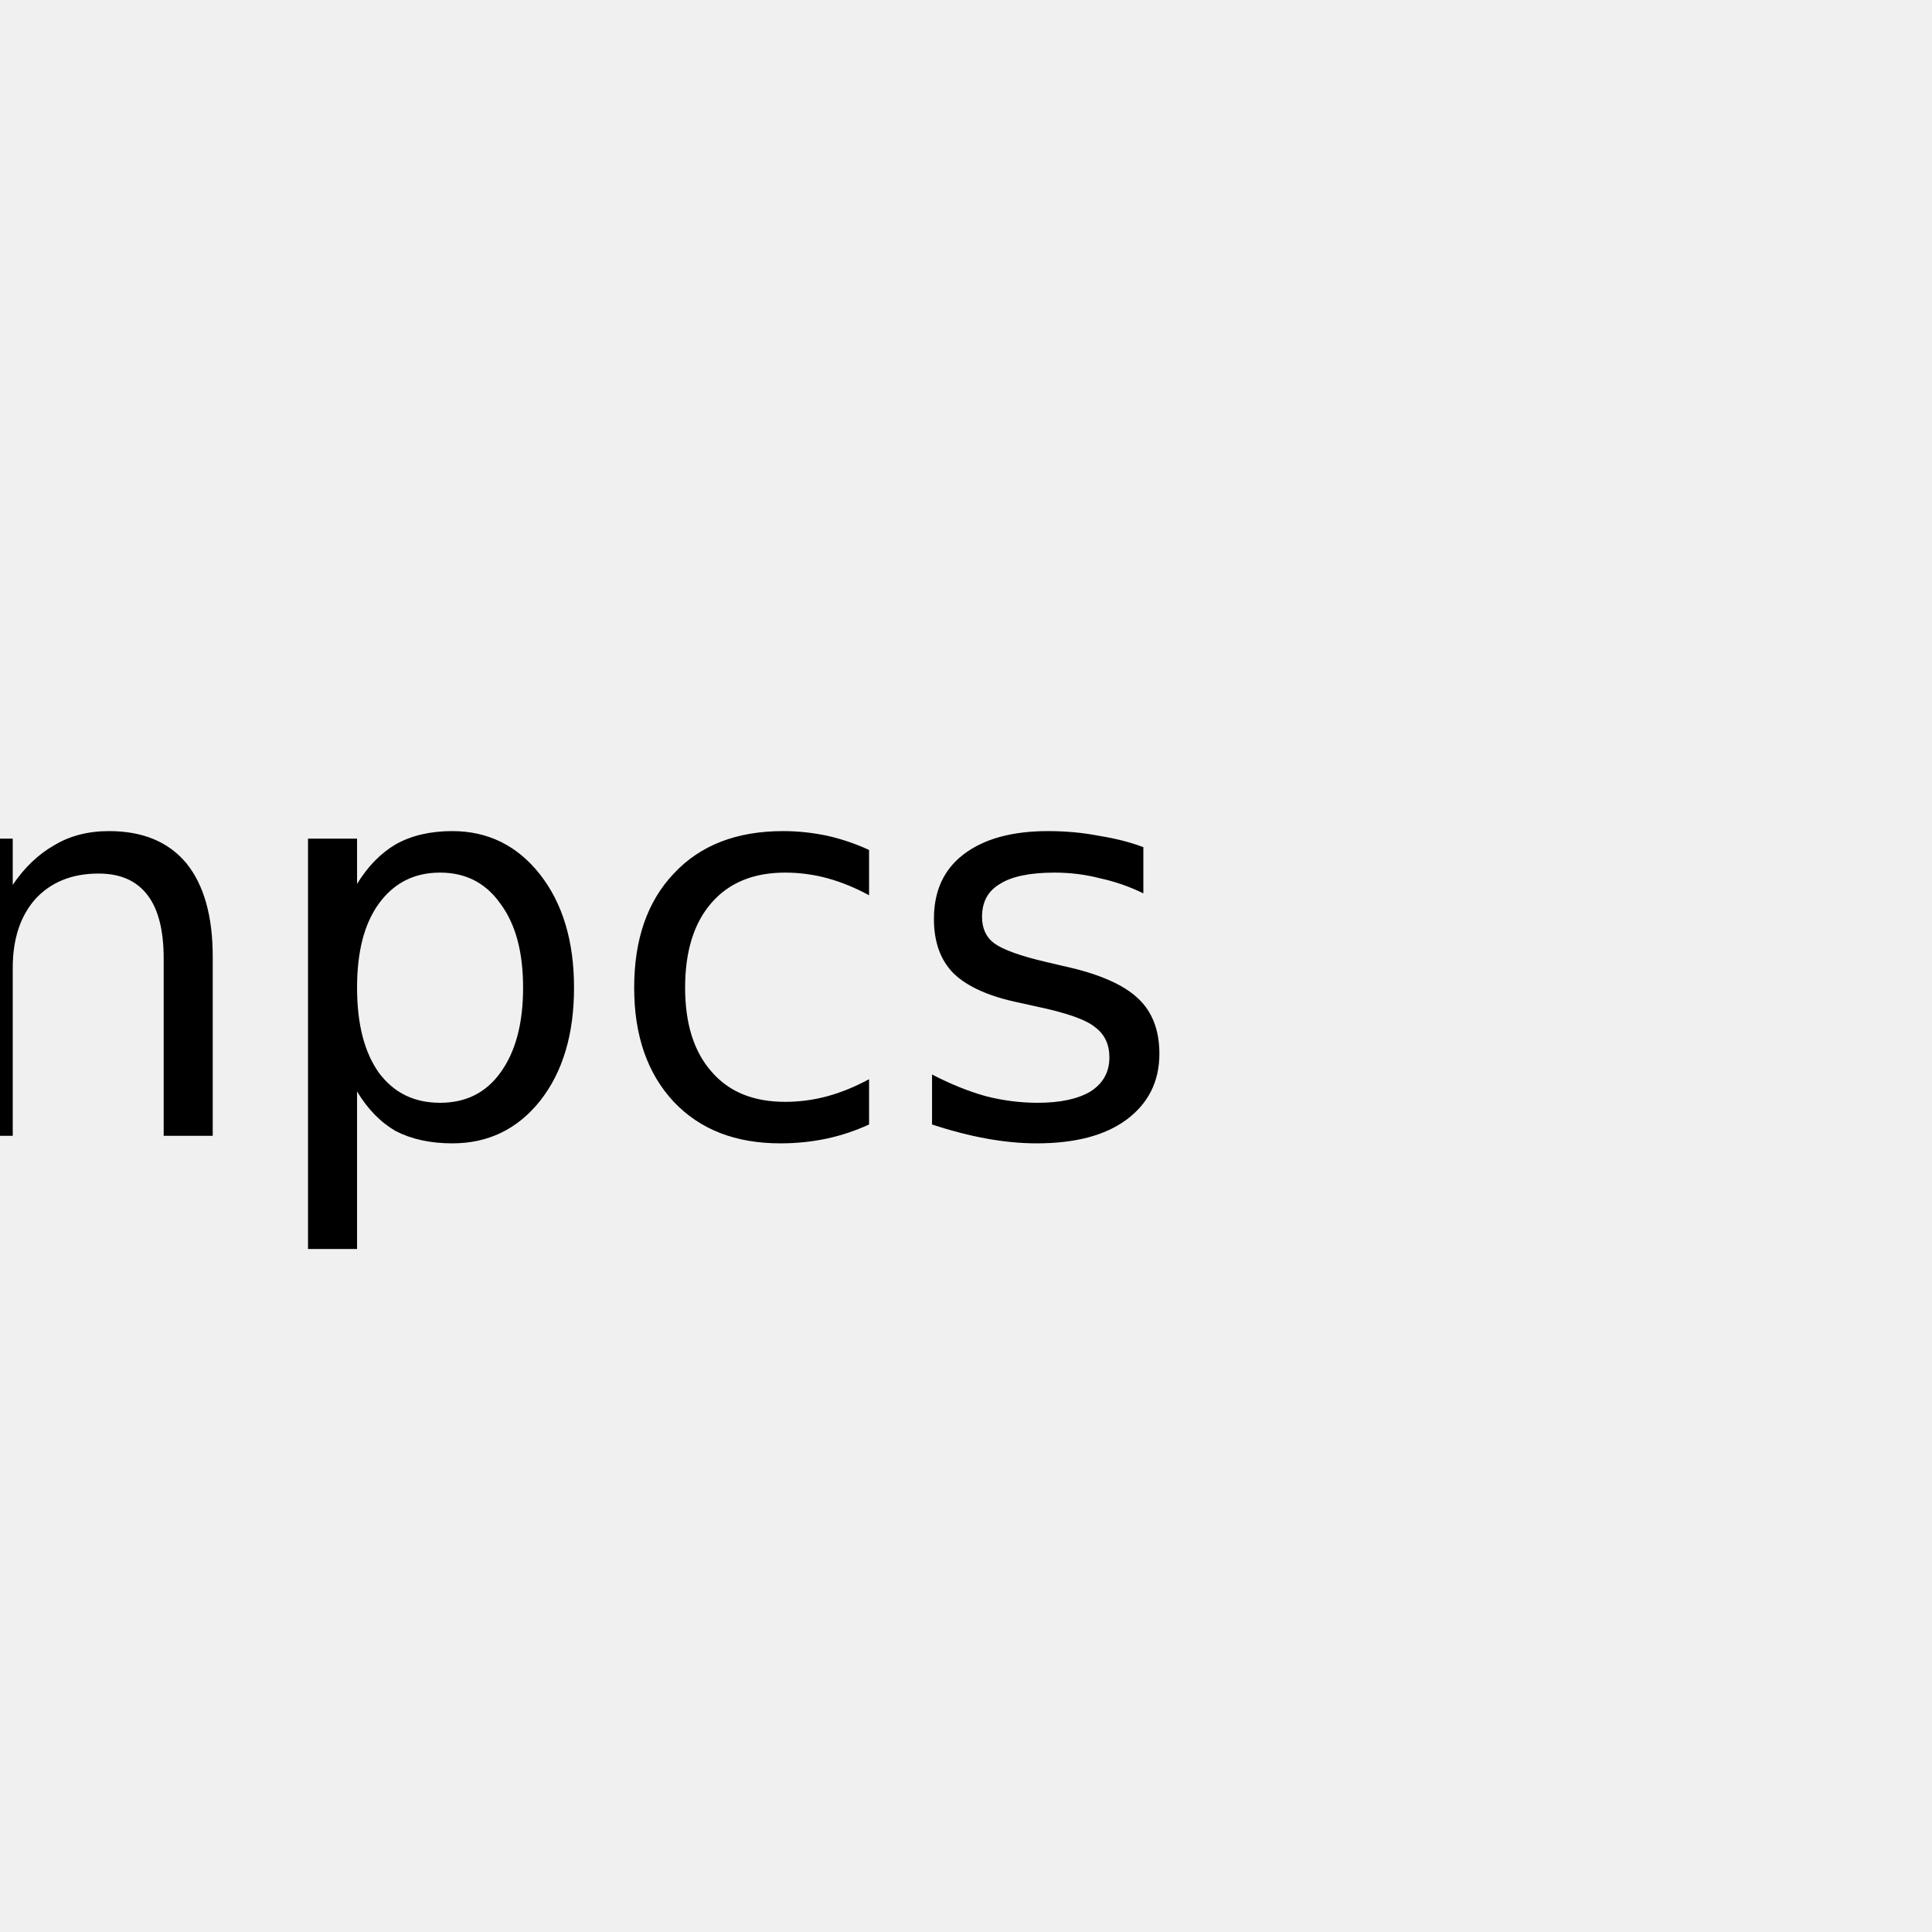
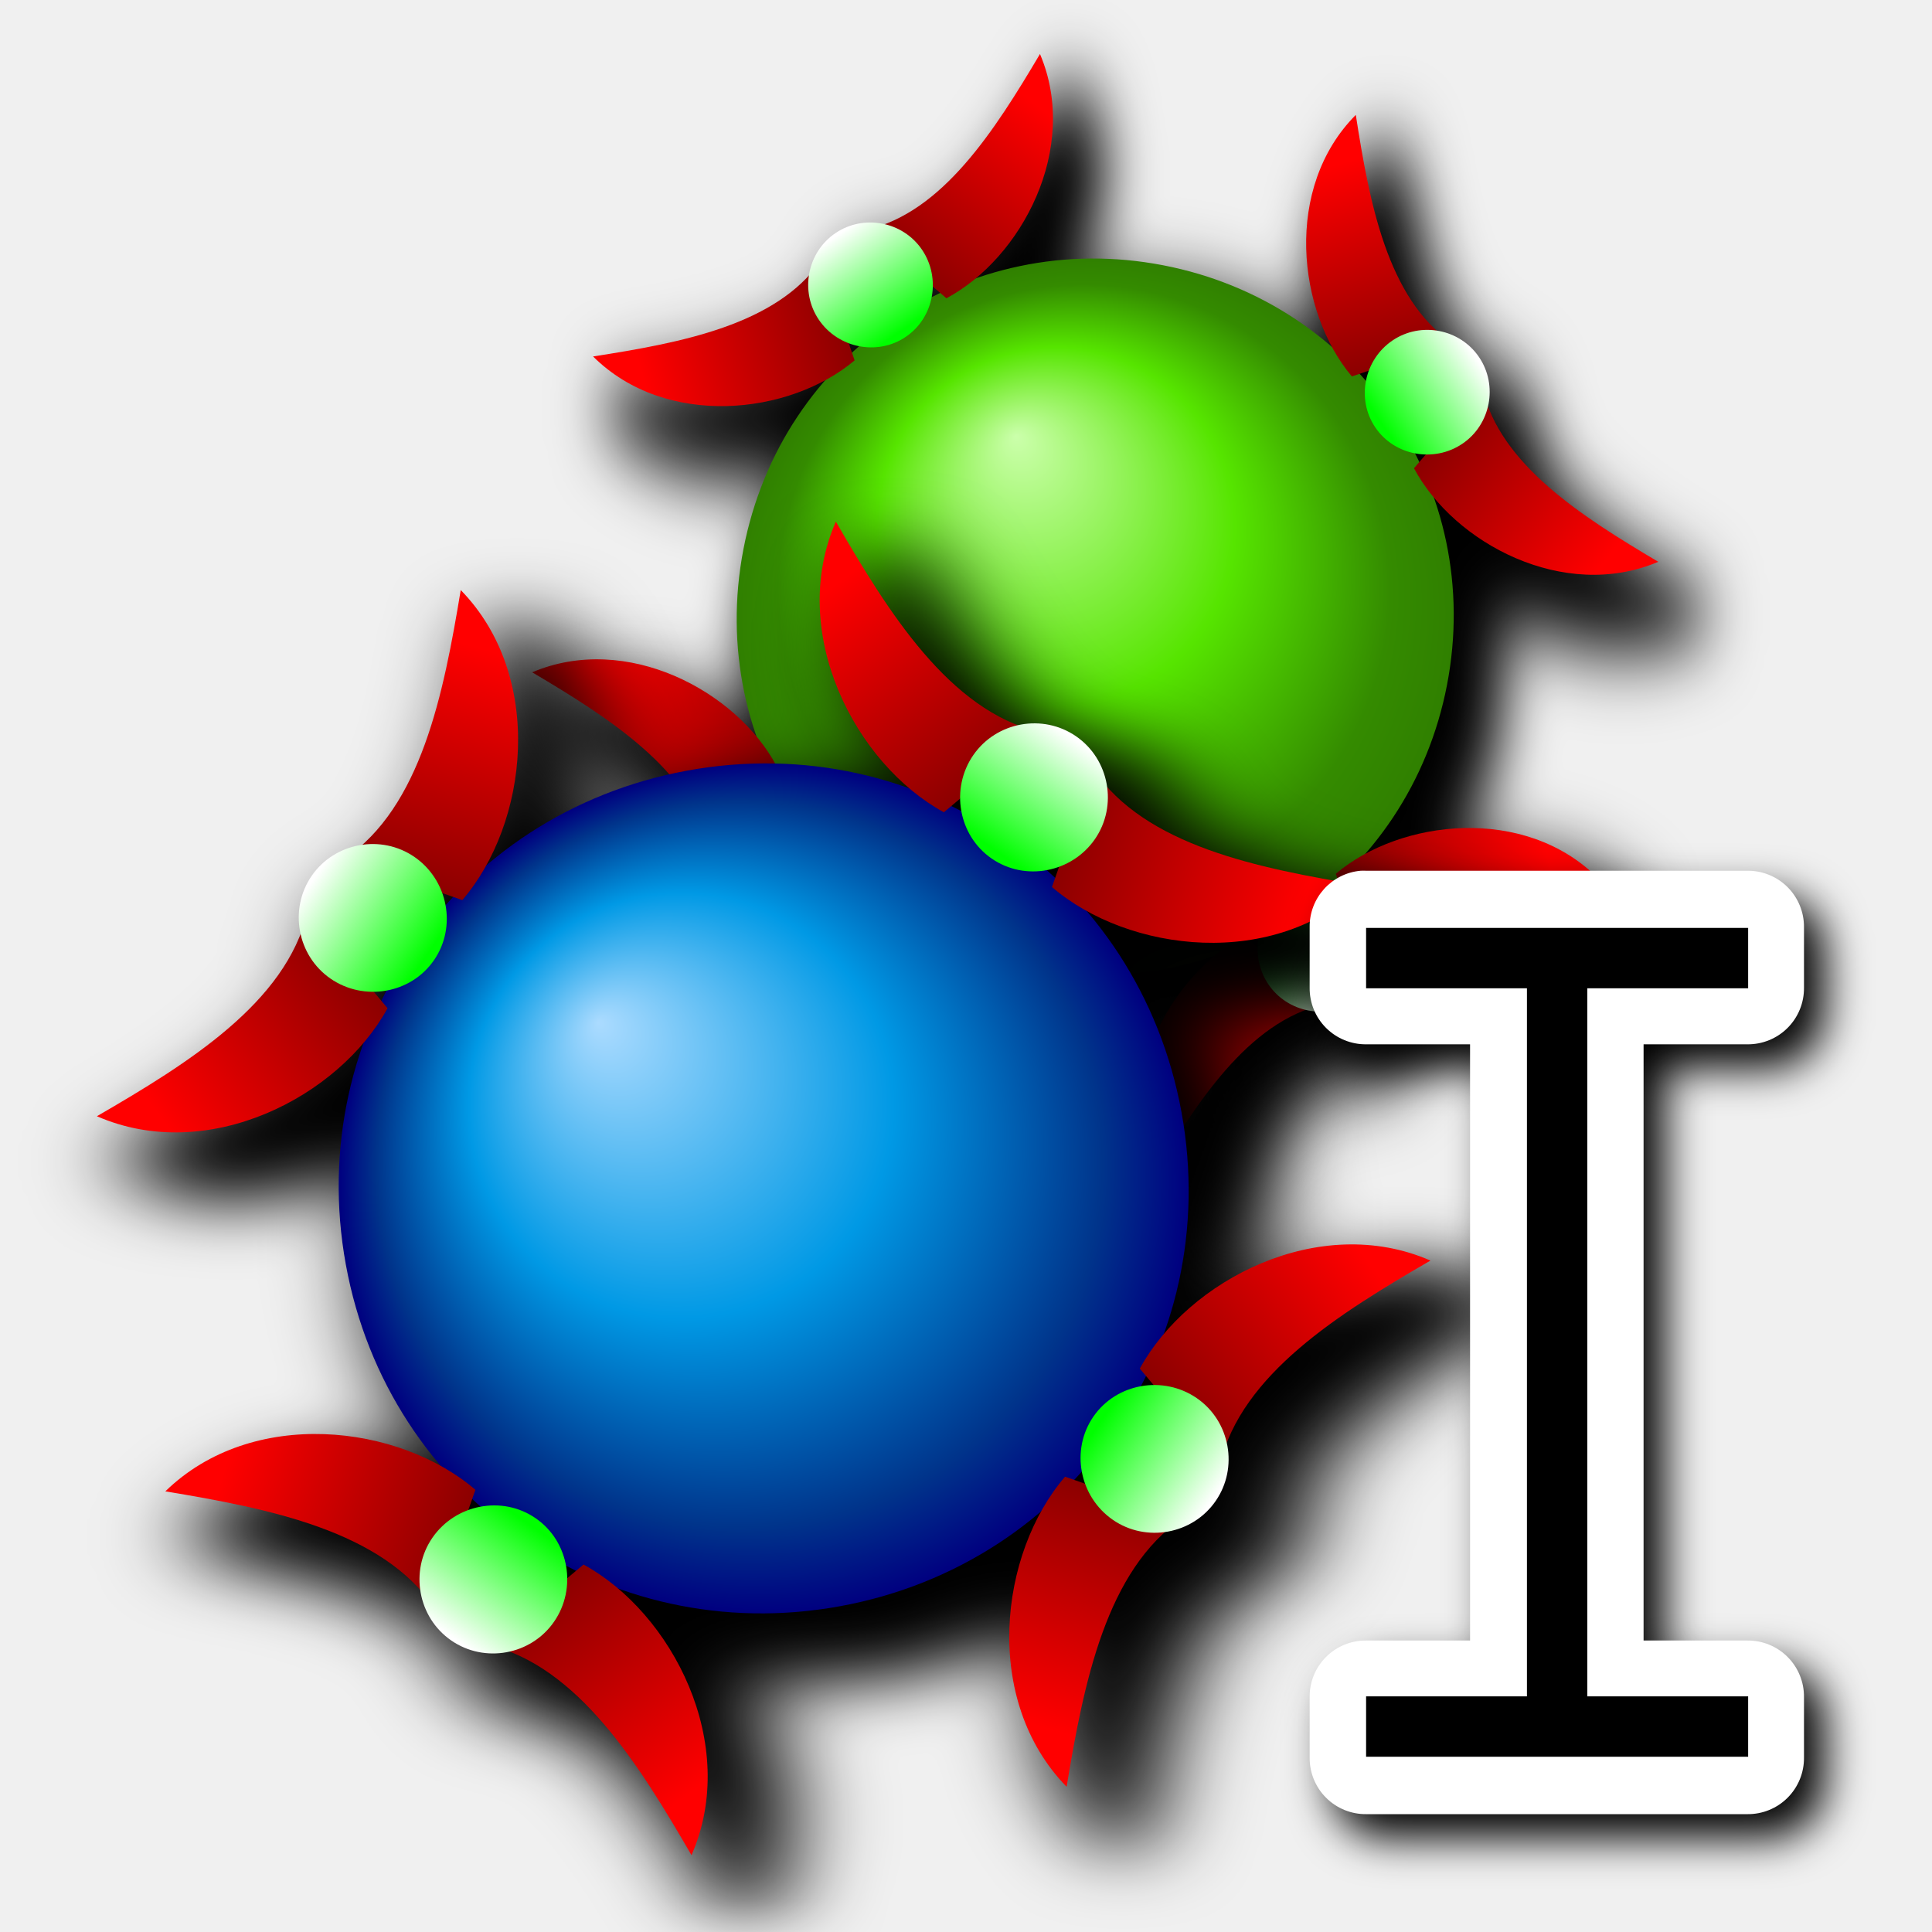
- <svg xmlns="http://www.w3.org/2000/svg" width="32" height="32" id="svg2" version="1.0">
+ <svg xmlns="http://www.w3.org/2000/svg" xmlns:xlink="http://www.w3.org/1999/xlink" width="32" height="32" id="svg2" version="1.0">
  <defs id="defs4">
-     </defs>
+     <linearGradient id="linearGradient17640">
+       <stop id="stop17642" offset="0" style="stop-color:#ff0000;stop-opacity:1;" />
+       <stop id="stop17644" offset="1" style="stop-color:#790000;stop-opacity:1;" />
+     </linearGradient>
+     <linearGradient id="linearGradient17632">
+       <stop style="stop-color:#ff0000;stop-opacity:1;" offset="0" id="stop17634" />
+       <stop style="stop-color:#790000;stop-opacity:1;" offset="1" id="stop17636" />
+     </linearGradient>
+     <linearGradient id="linearGradient17624">
+       <stop id="stop17626" offset="0" style="stop-color:#ff0000;stop-opacity:1;" />
+       <stop id="stop17628" offset="1" style="stop-color:#790000;stop-opacity:1;" />
+     </linearGradient>
+     <radialGradient xlink:href="#linearGradient3157-2" id="radialGradient3163" cx="350" cy="519.5" fx="337.627" fy="501.533" r="39.5" gradientUnits="userSpaceOnUse" />
+     <linearGradient id="linearGradient3157">
+       <stop style="stop-color:#abdbff;stop-opacity:1;" offset="0" id="stop3159" />
+       <stop id="stop3165" offset="0.5" style="stop-color:#0099e5;stop-opacity:1;" />
+       <stop style="stop-color:#00348b;stop-opacity:1;" offset="0.855" id="stop3167" />
+       <stop style="stop-color:#000080;stop-opacity:1;" offset="1" id="stop3161" />
+     </linearGradient>
+     <linearGradient xlink:href="#linearGradient3221" id="linearGradient3441" gradientUnits="userSpaceOnUse" x1="100.844" y1="940.254" x2="107.944" y2="943.861" />
+     <linearGradient id="linearGradient3221">
+       <stop style="stop-color:#ff0000;stop-opacity:1;" offset="0" id="stop3223" />
+       <stop style="stop-color:#790000;stop-opacity:1;" offset="1" id="stop3225" />
+     </linearGradient>
+     <linearGradient xlink:href="#linearGradient3221" id="linearGradient15605" gradientUnits="userSpaceOnUse" x1="100.844" y1="940.254" x2="107.944" y2="943.861" />
+     <linearGradient id="linearGradient15607">
+       <stop style="stop-color:#ff0000;stop-opacity:1;" offset="0" id="stop15609" />
+       <stop style="stop-color:#790000;stop-opacity:1;" offset="1" id="stop15611" />
+     </linearGradient>
+     <linearGradient xlink:href="#linearGradient3411" id="linearGradient3421" gradientUnits="userSpaceOnUse" x1="12.889" y1="57.544" x2="12.889" y2="63.148" />
+     <linearGradient id="linearGradient3411">
+       <stop style="stop-color:#00ff00;stop-opacity:1;" offset="0" id="stop3413" />
+       <stop style="stop-color:#ffffff;stop-opacity:1;" offset="1" id="stop3415" />
+     </linearGradient>
+     <linearGradient xlink:href="#linearGradient3221" id="linearGradient3451" gradientUnits="userSpaceOnUse" x1="100.844" y1="940.254" x2="107.944" y2="943.861" />
+     <linearGradient id="linearGradient15618">
+       <stop style="stop-color:#ff0000;stop-opacity:1;" offset="0" id="stop15620" />
+       <stop style="stop-color:#790000;stop-opacity:1;" offset="1" id="stop15622" />
+     </linearGradient>
+     <linearGradient xlink:href="#linearGradient3221" id="linearGradient15624" gradientUnits="userSpaceOnUse" x1="100.844" y1="940.254" x2="107.944" y2="943.861" />
+     <linearGradient id="linearGradient15626">
+       <stop style="stop-color:#ff0000;stop-opacity:1;" offset="0" id="stop15628" />
+       <stop style="stop-color:#790000;stop-opacity:1;" offset="1" id="stop15630" />
+     </linearGradient>
+     <linearGradient xlink:href="#linearGradient3411" id="linearGradient3453" gradientUnits="userSpaceOnUse" x1="12.889" y1="57.544" x2="12.889" y2="63.148" />
+     <linearGradient id="linearGradient15633">
+       <stop style="stop-color:#00ff00;stop-opacity:1;" offset="0" id="stop15635" />
+       <stop style="stop-color:#ffffff;stop-opacity:1;" offset="1" id="stop15637" />
+     </linearGradient>
+     <linearGradient xlink:href="#linearGradient3221" id="linearGradient3471" gradientUnits="userSpaceOnUse" x1="100.844" y1="940.254" x2="107.944" y2="943.861" />
+     <linearGradient id="linearGradient15640">
+       <stop style="stop-color:#ff0000;stop-opacity:1;" offset="0" id="stop15642" />
+       <stop style="stop-color:#790000;stop-opacity:1;" offset="1" id="stop15644" />
+     </linearGradient>
+     <linearGradient xlink:href="#linearGradient3221" id="linearGradient15646" gradientUnits="userSpaceOnUse" x1="100.844" y1="940.254" x2="107.944" y2="943.861" />
+     <linearGradient id="linearGradient15648">
+       <stop style="stop-color:#ff0000;stop-opacity:1;" offset="0" id="stop15650" />
+       <stop style="stop-color:#790000;stop-opacity:1;" offset="1" id="stop15652" />
+     </linearGradient>
+     <linearGradient xlink:href="#linearGradient3411" id="linearGradient3473" gradientUnits="userSpaceOnUse" x1="12.889" y1="57.544" x2="12.889" y2="63.148" />
+     <linearGradient id="linearGradient15655">
+       <stop style="stop-color:#00ff00;stop-opacity:1;" offset="0" id="stop15657" />
+       <stop style="stop-color:#ffffff;stop-opacity:1;" offset="1" id="stop15659" />
+     </linearGradient>
+     <linearGradient xlink:href="#linearGradient3221" id="linearGradient3475" gradientUnits="userSpaceOnUse" x1="100.844" y1="940.254" x2="107.944" y2="943.861" />
+     <linearGradient id="linearGradient15662">
+       <stop style="stop-color:#ff0000;stop-opacity:1;" offset="0" id="stop15664" />
+       <stop style="stop-color:#790000;stop-opacity:1;" offset="1" id="stop15666" />
+     </linearGradient>
+     <linearGradient xlink:href="#linearGradient3221" id="linearGradient15668" gradientUnits="userSpaceOnUse" x1="100.844" y1="940.254" x2="107.944" y2="943.861" />
+     <linearGradient id="linearGradient15670">
+       <stop style="stop-color:#ff0000;stop-opacity:1;" offset="0" id="stop15672" />
+       <stop style="stop-color:#790000;stop-opacity:1;" offset="1" id="stop15674" />
+     </linearGradient>
+     <linearGradient xlink:href="#linearGradient3411" id="linearGradient3477" gradientUnits="userSpaceOnUse" x1="12.889" y1="57.544" x2="12.889" y2="63.148" />
+     <linearGradient id="linearGradient15677">
+       <stop style="stop-color:#00ff00;stop-opacity:1;" offset="0" id="stop15679" />
+       <stop style="stop-color:#ffffff;stop-opacity:1;" offset="1" id="stop15681" />
+     </linearGradient>
+     <filter id="filter16504">
+       <feGaussianBlur stdDeviation="1.157" id="feGaussianBlur16506" />
+     </filter>
+     <radialGradient xlink:href="#linearGradient3157" id="radialGradient17050" gradientUnits="userSpaceOnUse" cx="350" cy="519.5" fx="337.627" fy="501.533" r="39.5" />
+     <linearGradient xlink:href="#linearGradient3221" id="linearGradient17052" gradientUnits="userSpaceOnUse" x1="100.844" y1="940.254" x2="107.944" y2="943.861" />
+     <linearGradient xlink:href="#linearGradient3411" id="linearGradient17054" gradientUnits="userSpaceOnUse" x1="12.889" y1="57.544" x2="12.889" y2="63.148" />
+     <linearGradient xlink:href="#linearGradient3221" id="linearGradient17056" gradientUnits="userSpaceOnUse" x1="100.844" y1="940.254" x2="107.944" y2="943.861" />
+     <linearGradient xlink:href="#linearGradient3411" id="linearGradient17058" gradientUnits="userSpaceOnUse" x1="12.889" y1="57.544" x2="12.889" y2="63.148" />
+     <linearGradient xlink:href="#linearGradient3221" id="linearGradient17060" gradientUnits="userSpaceOnUse" x1="100.844" y1="940.254" x2="107.944" y2="943.861" />
+     <linearGradient xlink:href="#linearGradient3411" id="linearGradient17062" gradientUnits="userSpaceOnUse" x1="12.889" y1="57.544" x2="12.889" y2="63.148" />
+     <linearGradient xlink:href="#linearGradient3221" id="linearGradient17064" gradientUnits="userSpaceOnUse" x1="100.844" y1="940.254" x2="107.944" y2="943.861" />
+     <linearGradient xlink:href="#linearGradient3411" id="linearGradient17066" gradientUnits="userSpaceOnUse" x1="12.889" y1="57.544" x2="12.889" y2="63.148" />
+     <filter color-interpolation-filters="sRGB" id="filter3989">
+       <feGaussianBlur stdDeviation="0.302" id="feGaussianBlur3991" />
+     </filter>
+     <linearGradient id="linearGradient3157-2">
+       <stop style="stop-color:#cbffab;stop-opacity:1;" offset="0" id="stop3159-5" />
+       <stop id="stop3165-0" offset="0.5" style="stop-color:#56e500;stop-opacity:1;" />
+       <stop style="stop-color:#348b00;stop-opacity:1;" offset="0.855" id="stop3167-4" />
+       <stop style="stop-color:#308000;stop-opacity:1;" offset="1" id="stop3161-5" />
+     </linearGradient>
+     <linearGradient xlink:href="#linearGradient3221-0" id="linearGradient3441-5" gradientUnits="userSpaceOnUse" x1="100.844" y1="940.254" x2="107.944" y2="943.861" />
+     <linearGradient id="linearGradient3221-0">
+       <stop style="stop-color:#ff0000;stop-opacity:1;" offset="0" id="stop3223-7" />
+       <stop style="stop-color:#790000;stop-opacity:1;" offset="1" id="stop3225-5" />
+     </linearGradient>
+     <linearGradient xlink:href="#linearGradient3221-0" id="linearGradient17341" gradientUnits="userSpaceOnUse" x1="100.844" y1="940.254" x2="107.944" y2="943.861" />
+     <linearGradient id="linearGradient17343">
+       <stop style="stop-color:#ff0000;stop-opacity:1;" offset="0" id="stop17345" />
+       <stop style="stop-color:#790000;stop-opacity:1;" offset="1" id="stop17347" />
+     </linearGradient>
+     <linearGradient id="linearGradient3411-8">
+       <stop style="stop-color:#00ff00;stop-opacity:1;" offset="0" id="stop3413-2" />
+       <stop style="stop-color:#ffffff;stop-opacity:1;" offset="1" id="stop3415-5" />
+     </linearGradient>
+     <linearGradient id="linearGradient17354">
+       <stop style="stop-color:#ff0000;stop-opacity:1;" offset="0" id="stop17356" />
+       <stop style="stop-color:#790000;stop-opacity:1;" offset="1" id="stop17358" />
+     </linearGradient>
+     <linearGradient xlink:href="#linearGradient3221-0" id="linearGradient17360" gradientUnits="userSpaceOnUse" x1="100.844" y1="940.254" x2="107.944" y2="943.861" />
+     <linearGradient id="linearGradient17362">
+       <stop style="stop-color:#ff0000;stop-opacity:1;" offset="0" id="stop17364" />
+       <stop style="stop-color:#790000;stop-opacity:1;" offset="1" id="stop17366" />
+     </linearGradient>
+     <linearGradient id="linearGradient17369">
+       <stop style="stop-color:#00ff00;stop-opacity:1;" offset="0" id="stop17371" />
+       <stop style="stop-color:#ffffff;stop-opacity:1;" offset="1" id="stop17373" />
+     </linearGradient>
+     <linearGradient id="linearGradient17376">
+       <stop style="stop-color:#ff0000;stop-opacity:1;" offset="0" id="stop17378" />
+       <stop style="stop-color:#790000;stop-opacity:1;" offset="1" id="stop17380" />
+     </linearGradient>
+     <linearGradient xlink:href="#linearGradient3221-0" id="linearGradient17382" gradientUnits="userSpaceOnUse" x1="100.844" y1="940.254" x2="107.944" y2="943.861" />
+     <linearGradient id="linearGradient17384">
+       <stop style="stop-color:#ff0000;stop-opacity:1;" offset="0" id="stop17386" />
+       <stop style="stop-color:#790000;stop-opacity:1;" offset="1" id="stop17388" />
+     </linearGradient>
+     <linearGradient id="linearGradient17391">
+       <stop style="stop-color:#00ff00;stop-opacity:1;" offset="0" id="stop17393" />
+       <stop style="stop-color:#ffffff;stop-opacity:1;" offset="1" id="stop17395" />
+     </linearGradient>
+     <linearGradient id="linearGradient17398">
+       <stop style="stop-color:#ff0000;stop-opacity:1;" offset="0" id="stop17400" />
+       <stop style="stop-color:#790000;stop-opacity:1;" offset="1" id="stop17402" />
+     </linearGradient>
+     <linearGradient xlink:href="#linearGradient3221-0" id="linearGradient17404" gradientUnits="userSpaceOnUse" x1="100.844" y1="940.254" x2="107.944" y2="943.861" />
+     <linearGradient id="linearGradient17406">
+       <stop style="stop-color:#ff0000;stop-opacity:1;" offset="0" id="stop17408" />
+       <stop style="stop-color:#790000;stop-opacity:1;" offset="1" id="stop17410" />
+     </linearGradient>
+     <linearGradient id="linearGradient17413">
+       <stop style="stop-color:#00ff00;stop-opacity:1;" offset="0" id="stop17415" />
+       <stop style="stop-color:#ffffff;stop-opacity:1;" offset="1" id="stop17417" />
+     </linearGradient>
+     <filter color-interpolation-filters="sRGB" id="filter10095" x="-0.105" width="1.209" y="-0.055" height="1.11">
+       <feGaussianBlur stdDeviation="0.357" id="feGaussianBlur10097" />
+     </filter>
+     <linearGradient xlink:href="#linearGradient17640" id="linearGradient18099" gradientUnits="userSpaceOnUse" x1="100.844" y1="940.254" x2="107.944" y2="943.861" />
+   </defs>
  <g id="layer1">
-     <text xml:space="preserve" style="font-size:9px;font-style:normal;font-variant:normal;font-weight:normal;font-stretch:normal;text-align:center;line-height:100%;writing-mode:lr-tb;text-anchor:middle;fill:#000000;fill-opacity:1;stroke:none;stroke-width:1px;stroke-linecap:butt;stroke-linejoin:miter;stroke-opacity:1;font-family:Bitstream Vera Sans;-inkscape-font-specification:Bitstream Vera Sans" x="16.268" y="9.81" id="text2383">
-       <tspan x="16.268" y="18.81" id="tspan2753">npcs</tspan>
-     </text>
+     <g transform="matrix(0.477267,0.09200416,-0.09200416,0.477267,46.64947,-445.8058)" id="g3896" style="font-size:17.955px;font-style:normal;font-variant:normal;font-weight:bold;font-stretch:normal;text-align:start;line-height:125%;writing-mode:lr-tb;text-anchor:start;stroke:none;font-family:Bitstream Vera Sans Mono;-inkscape-font-specification:Bitstream Vera Sans Mono Bold">
+       <path style="font-size:17.955px;font-style:normal;font-variant:normal;font-weight:bold;font-stretch:normal;text-align:start;line-height:125%;writing-mode:lr-tb;text-anchor:start;fill:#000000;fill-opacity:1;fill-rule:evenodd;stroke:none;filter:url(#filter16504);font-family:Bitstream Vera Sans Mono;-inkscape-font-specification:Bitstream Vera Sans Mono Bold" id="path16482" d="m 115.781,914.656 a 0.782,0.782 0 0 0 -0.656,0.531 c -0.913,2.548 -1.992,5.079 -3.656,6.188 -0.673,0.052 -1.34,0.309 -1.844,0.812 -0.495,0.495 -0.721,1.152 -0.781,1.812 -1.095,1.684 -3.653,2.768 -6.219,3.688 a 0.782,0.782 0 0 0 -0.188,1.406 c 2.101,1.413 4.666,1.319 6.781,0.438 -0.484,1.376 -0.844,2.824 -0.844,4.375 0,1.545 0.331,2.996 0.812,4.375 -2.112,-0.86 -4.661,-0.936 -6.75,0.469 a 0.782,0.782 0 0 0 0.188,1.406 c 2.566,0.92 5.123,2.003 6.219,3.688 0.061,0.66 0.286,1.317 0.781,1.812 0.495,0.495 1.152,0.721 1.812,0.781 1.684,1.095 2.768,3.653 3.688,6.219 a 0.782,0.782 0 0 0 1.406,0.188 c 1.403,-2.086 1.353,-4.636 0.5,-6.75 1.355,0.484 2.776,0.812 4.312,0.812 1.536,0 2.98,-0.328 4.344,-0.812 -0.853,2.114 -0.903,4.664 0.5,6.75 a 0.782,0.782 0 0 0 1.406,-0.188 c 0.92,-2.566 2.003,-5.123 3.688,-6.219 0.661,-0.06 1.317,-0.286 1.812,-0.781 0.495,-0.495 0.721,-1.152 0.781,-1.812 1.095,-1.684 3.653,-2.768 6.219,-3.688 a 0.782,0.782 0 0 0 0.188,-1.406 c -2.086,-1.403 -4.636,-1.353 -6.75,-0.5 0.484,-1.364 0.812,-2.808 0.812,-4.344 0,-1.536 -0.328,-2.958 -0.812,-4.312 2.114,0.853 4.664,0.903 6.75,-0.5 a 0.782,0.782 0 0 0 -0.188,-1.406 c -2.566,-0.92 -5.123,-2.003 -6.219,-3.688 -0.061,-0.66 -0.286,-1.317 -0.781,-1.812 -0.495,-0.495 -1.152,-0.721 -1.812,-0.781 -1.684,-1.095 -2.768,-3.653 -3.688,-6.219 A 0.782,0.782 0 0 0 126.188,915 c -1.403,2.086 -1.353,4.636 -0.5,6.75 -1.364,-0.484 -2.808,-0.812 -4.344,-0.812 -1.536,0 -2.958,0.328 -4.312,0.812 0.853,-2.114 0.903,-4.664 -0.5,-6.75 a 0.782,0.782 0 0 0 -0.75,-0.344 z" />
+       <g id="g3719" style="font-size:17.955px;font-style:normal;font-variant:normal;font-weight:bold;font-stretch:normal;text-align:start;line-height:125%;writing-mode:lr-tb;text-anchor:start;stroke:none;font-family:Bitstream Vera Sans Mono;-inkscape-font-specification:Bitstream Vera Sans Mono Bold">
+         <path style="font-size:58.092px;font-style:normal;font-variant:normal;font-weight:bold;font-stretch:normal;text-align:start;line-height:125%;writing-mode:lr-tb;text-anchor:start;fill:url(#radialGradient3163);fill-opacity:1;fill-rule:evenodd;stroke:none;font-family:Bitstream Vera Sans Mono;-inkscape-font-specification:Bitstream Vera Sans Mono Bold" id="path2385" d="m 350,480 c -22.035,0 -39.5,17.465 -39.5,39.5 0,22.035 17.465,39.5 39.5,39.5 22.035,0 39.5,-17.465 39.5,-39.5 0,-22.035 -17.465,-39.5 -39.5,-39.5 z" transform="matrix(0.3090858,0,0,0.3090858,11.81997,771.7921)" />
+         <g id="g3193" transform="matrix(1.033305,0,0,1.033305,-0.7805539,-34.29599)" style="font-size:17.377px;font-style:normal;font-variant:normal;font-weight:bold;font-stretch:normal;text-align:start;line-height:125%;writing-mode:lr-tb;text-anchor:start;stroke:none;font-family:Bitstream Vera Sans Mono;-inkscape-font-specification:Bitstream Vera Sans Mono Bold">
+           <path style="font-size:17.377px;font-style:normal;font-variant:normal;font-weight:bold;font-stretch:normal;text-align:start;line-height:125%;writing-mode:lr-tb;text-anchor:start;fill:url(#linearGradient18099);fill-opacity:1;fill-rule:evenodd;stroke:none;font-family:Bitstream Vera Sans Mono;-inkscape-font-specification:Bitstream Vera Sans Mono Bold" d="m 105.774,945.323 1.72,-3.013 c -1.765,-2.182 -5.694,-3.389 -8.494,-1.505 2.761,0.99 5.737,2.165 6.774,4.518 z" id="path3215" />
+           <use x="0" y="0" xlink:href="#path3215" id="use3219" transform="matrix(0,-1,-1,0,1052.389,1052.389)" width="48" height="48" style="font-size:17.377px;font-style:normal;font-variant:normal;font-weight:bold;font-stretch:normal;text-align:start;line-height:125%;writing-mode:lr-tb;text-anchor:start;stroke:none;font-family:Bitstream Vera Sans Mono;-inkscape-font-specification:Bitstream Vera Sans Mono Bold" />
+           <path style="font-size:25.615px;font-style:normal;font-variant:normal;font-weight:bold;font-stretch:normal;text-align:start;line-height:125%;writing-mode:lr-tb;text-anchor:start;fill:url(#linearGradient3421);fill-opacity:1;fill-rule:evenodd;stroke:none;font-family:Bitstream Vera Sans Mono;-inkscape-font-specification:Bitstream Vera Sans Mono Bold" id="path3419" d="m 12.688,57.188 c -1.676,0 -3.031,1.401 -3.031,3.062 0,1.661 1.37,3.031 3.031,3.031 1.661,0 3.031,-1.37 3.031,-3.031 0,-1.661 -1.355,-3.062 -3.031,-3.062 z" transform="matrix(0.4796822,0.4796794,-0.4796822,0.4796794,130.3481,909.8726)" />
+         </g>
+         <g transform="matrix(-1.033305,0,0,1.033305,240.7806,-34.29599)" id="g3443" style="font-size:17.377px;font-style:normal;font-variant:normal;font-weight:bold;font-stretch:normal;text-align:start;line-height:125%;writing-mode:lr-tb;text-anchor:start;stroke:none;font-family:Bitstream Vera Sans Mono;-inkscape-font-specification:Bitstream Vera Sans Mono Bold">
+           <path id="path3445" d="m 105.774,945.323 1.72,-3.013 c -1.765,-2.182 -5.694,-3.389 -8.494,-1.505 2.761,0.99 5.737,2.165 6.774,4.518 z" style="font-size:17.377px;font-style:normal;font-variant:normal;font-weight:bold;font-stretch:normal;text-align:start;line-height:125%;writing-mode:lr-tb;text-anchor:start;fill:url(#linearGradient3451);fill-opacity:1;fill-rule:evenodd;stroke:none;font-family:Bitstream Vera Sans Mono;-inkscape-font-specification:Bitstream Vera Sans Mono Bold" />
+           <use height="48" width="48" transform="matrix(0,-1,-1,0,1052.389,1052.389)" id="use3447" xlink:href="#path3215" y="0" x="0" style="font-size:17.377px;font-style:normal;font-variant:normal;font-weight:bold;font-stretch:normal;text-align:start;line-height:125%;writing-mode:lr-tb;text-anchor:start;stroke:none;font-family:Bitstream Vera Sans Mono;-inkscape-font-specification:Bitstream Vera Sans Mono Bold" />
+           <path transform="matrix(0.4796822,0.4796794,-0.4796822,0.4796794,130.3481,909.8726)" d="m 12.688,57.188 c -1.676,0 -3.031,1.401 -3.031,3.062 0,1.661 1.37,3.031 3.031,3.031 1.661,0 3.031,-1.37 3.031,-3.031 0,-1.661 -1.355,-3.062 -3.031,-3.062 z" id="path3449" style="font-size:25.615px;font-style:normal;font-variant:normal;font-weight:bold;font-stretch:normal;text-align:start;line-height:125%;writing-mode:lr-tb;text-anchor:start;fill:url(#linearGradient3453);fill-opacity:1;fill-rule:evenodd;stroke:none;font-family:Bitstream Vera Sans Mono;-inkscape-font-specification:Bitstream Vera Sans Mono Bold" />
+         </g>
+         <g transform="matrix(1.033305,0,0,-1.033305,-0.7805539,1899.02)" id="g3455" style="font-size:17.377px;font-style:normal;font-variant:normal;font-weight:bold;font-stretch:normal;text-align:start;line-height:125%;writing-mode:lr-tb;text-anchor:start;stroke:none;font-family:Bitstream Vera Sans Mono;-inkscape-font-specification:Bitstream Vera Sans Mono Bold">
+           <path id="path3457" d="m 105.774,945.323 1.72,-3.013 c -1.765,-2.182 -5.694,-3.389 -8.494,-1.505 2.761,0.99 5.737,2.165 6.774,4.518 z" style="font-size:17.377px;font-style:normal;font-variant:normal;font-weight:bold;font-stretch:normal;text-align:start;line-height:125%;writing-mode:lr-tb;text-anchor:start;fill:url(#linearGradient3471);fill-opacity:1;fill-rule:evenodd;stroke:none;font-family:Bitstream Vera Sans Mono;-inkscape-font-specification:Bitstream Vera Sans Mono Bold" />
+           <use height="48" width="48" transform="matrix(0,-1,-1,0,1052.389,1052.389)" id="use3459" xlink:href="#path3215" y="0" x="0" style="font-size:17.377px;font-style:normal;font-variant:normal;font-weight:bold;font-stretch:normal;text-align:start;line-height:125%;writing-mode:lr-tb;text-anchor:start;stroke:none;font-family:Bitstream Vera Sans Mono;-inkscape-font-specification:Bitstream Vera Sans Mono Bold" />
+           <path transform="matrix(0.4796822,0.4796794,-0.4796822,0.4796794,130.3481,909.8726)" d="m 12.688,57.188 c -1.676,0 -3.031,1.401 -3.031,3.062 0,1.661 1.37,3.031 3.031,3.031 1.661,0 3.031,-1.37 3.031,-3.031 0,-1.661 -1.355,-3.062 -3.031,-3.062 z" id="path3461" style="font-size:25.615px;font-style:normal;font-variant:normal;font-weight:bold;font-stretch:normal;text-align:start;line-height:125%;writing-mode:lr-tb;text-anchor:start;fill:url(#linearGradient3473);fill-opacity:1;fill-rule:evenodd;stroke:none;font-family:Bitstream Vera Sans Mono;-inkscape-font-specification:Bitstream Vera Sans Mono Bold" />
+         </g>
+         <g id="g3463" transform="matrix(-1.033305,0,0,-1.033305,240.7806,1899.02)" style="font-size:17.377px;font-style:normal;font-variant:normal;font-weight:bold;font-stretch:normal;text-align:start;line-height:125%;writing-mode:lr-tb;text-anchor:start;stroke:none;font-family:Bitstream Vera Sans Mono;-inkscape-font-specification:Bitstream Vera Sans Mono Bold">
+           <path style="font-size:17.377px;font-style:normal;font-variant:normal;font-weight:bold;font-stretch:normal;text-align:start;line-height:125%;writing-mode:lr-tb;text-anchor:start;fill:url(#linearGradient3475);fill-opacity:1;fill-rule:evenodd;stroke:none;font-family:Bitstream Vera Sans Mono;-inkscape-font-specification:Bitstream Vera Sans Mono Bold" d="m 105.774,945.323 1.72,-3.013 c -1.765,-2.182 -5.694,-3.389 -8.494,-1.505 2.761,0.99 5.737,2.165 6.774,4.518 z" id="path3465" />
+           <use x="0" y="0" xlink:href="#path3215" id="use3467" transform="matrix(0,-1,-1,0,1052.389,1052.389)" width="48" height="48" style="font-size:17.377px;font-style:normal;font-variant:normal;font-weight:bold;font-stretch:normal;text-align:start;line-height:125%;writing-mode:lr-tb;text-anchor:start;stroke:none;font-family:Bitstream Vera Sans Mono;-inkscape-font-specification:Bitstream Vera Sans Mono Bold" />
+           <path style="font-size:25.615px;font-style:normal;font-variant:normal;font-weight:bold;font-stretch:normal;text-align:start;line-height:125%;writing-mode:lr-tb;text-anchor:start;fill:url(#linearGradient3477);fill-opacity:1;fill-rule:evenodd;stroke:none;font-family:Bitstream Vera Sans Mono;-inkscape-font-specification:Bitstream Vera Sans Mono Bold" id="path3469" d="m 12.688,57.188 c -1.676,0 -3.031,1.401 -3.031,3.062 0,1.661 1.37,3.031 3.031,3.031 1.661,0 3.031,-1.37 3.031,-3.031 0,-1.661 -1.355,-3.062 -3.031,-3.062 z" transform="matrix(0.4796822,0.4796794,-0.4796822,0.4796794,130.3481,909.8726)" />
+         </g>
+       </g>
+     </g>
+     <g style="font-size:17.955px;font-style:normal;font-variant:normal;font-weight:bold;font-stretch:normal;text-align:start;line-height:125%;writing-mode:lr-tb;text-anchor:start;stroke:none;font-family:Bitstream Vera Sans Mono;-inkscape-font-specification:Bitstream Vera Sans Mono Bold" id="g17010" transform="matrix(0.5668504,-0.1034003,0.1034003,0.5668504,-151.7796,-496.418)">
+       <path d="m 115.781,914.656 a 0.782,0.782 0 0 0 -0.656,0.531 c -0.913,2.548 -1.992,5.079 -3.656,6.188 -0.673,0.052 -1.34,0.309 -1.844,0.812 -0.495,0.495 -0.721,1.152 -0.781,1.812 -1.095,1.684 -3.653,2.768 -6.219,3.688 a 0.782,0.782 0 0 0 -0.188,1.406 c 2.101,1.413 4.666,1.319 6.781,0.438 -0.484,1.376 -0.844,2.824 -0.844,4.375 0,1.545 0.331,2.996 0.812,4.375 -2.112,-0.86 -4.661,-0.936 -6.75,0.469 a 0.782,0.782 0 0 0 0.188,1.406 c 2.566,0.92 5.123,2.003 6.219,3.688 0.061,0.66 0.286,1.317 0.781,1.812 0.495,0.495 1.152,0.721 1.812,0.781 1.684,1.095 2.768,3.653 3.688,6.219 a 0.782,0.782 0 0 0 1.406,0.188 c 1.403,-2.086 1.353,-4.636 0.5,-6.75 1.355,0.484 2.776,0.812 4.312,0.812 1.536,0 2.98,-0.328 4.344,-0.812 -0.853,2.114 -0.903,4.664 0.5,6.75 a 0.782,0.782 0 0 0 1.406,-0.188 c 0.92,-2.566 2.003,-5.123 3.688,-6.219 0.661,-0.06 1.317,-0.286 1.812,-0.781 0.495,-0.495 0.721,-1.152 0.781,-1.812 1.095,-1.684 3.653,-2.768 6.219,-3.688 a 0.782,0.782 0 0 0 0.188,-1.406 c -2.086,-1.403 -4.636,-1.353 -6.75,-0.5 0.484,-1.364 0.812,-2.808 0.812,-4.344 0,-1.536 -0.328,-2.958 -0.812,-4.312 2.114,0.853 4.664,0.903 6.75,-0.5 a 0.782,0.782 0 0 0 -0.188,-1.406 c -2.566,-0.92 -5.123,-2.003 -6.219,-3.688 -0.061,-0.66 -0.286,-1.317 -0.781,-1.812 -0.495,-0.495 -1.152,-0.721 -1.812,-0.781 -1.684,-1.095 -2.768,-3.653 -3.688,-6.219 A 0.782,0.782 0 0 0 126.188,915 c -1.403,2.086 -1.353,4.636 -0.5,6.75 -1.364,-0.484 -2.808,-0.812 -4.344,-0.812 -1.536,0 -2.958,0.328 -4.312,0.812 0.853,-2.114 0.903,-4.664 -0.5,-6.75 a 0.782,0.782 0 0 0 -0.75,-0.344 z" id="path17012" style="font-size:17.955px;font-style:normal;font-variant:normal;font-weight:bold;font-stretch:normal;text-align:start;line-height:125%;writing-mode:lr-tb;text-anchor:start;fill:#000000;fill-opacity:1;fill-rule:evenodd;stroke:none;filter:url(#filter16504);font-family:Bitstream Vera Sans Mono;-inkscape-font-specification:Bitstream Vera Sans Mono Bold" />
+       <g style="font-size:17.955px;font-style:normal;font-variant:normal;font-weight:bold;font-stretch:normal;text-align:start;line-height:125%;writing-mode:lr-tb;text-anchor:start;stroke:none;font-family:Bitstream Vera Sans Mono;-inkscape-font-specification:Bitstream Vera Sans Mono Bold" id="g17014">
+         <path transform="matrix(0.3090858,0,0,0.3090858,11.81997,771.7921)" d="m 350,480 c -22.035,0 -39.5,17.465 -39.5,39.5 0,22.035 17.465,39.5 39.5,39.5 22.035,0 39.5,-17.465 39.5,-39.5 0,-22.035 -17.465,-39.5 -39.5,-39.5 z" id="path17016" style="font-size:58.092px;font-style:normal;font-variant:normal;font-weight:bold;font-stretch:normal;text-align:start;line-height:125%;writing-mode:lr-tb;text-anchor:start;fill:url(#radialGradient17050);fill-opacity:1;fill-rule:evenodd;stroke:none;font-family:Bitstream Vera Sans Mono;-inkscape-font-specification:Bitstream Vera Sans Mono Bold" />
+         <g style="font-size:17.377px;font-style:normal;font-variant:normal;font-weight:bold;font-stretch:normal;text-align:start;line-height:125%;writing-mode:lr-tb;text-anchor:start;stroke:none;font-family:Bitstream Vera Sans Mono;-inkscape-font-specification:Bitstream Vera Sans Mono Bold" transform="matrix(1.033305,0,0,1.033305,-0.7805539,-34.29599)" id="g17018">
+           <path id="path17020" d="m 105.774,945.323 1.72,-3.013 c -1.765,-2.182 -5.694,-3.389 -8.494,-1.505 2.761,0.99 5.737,2.165 6.774,4.518 z" style="font-size:17.377px;font-style:normal;font-variant:normal;font-weight:bold;font-stretch:normal;text-align:start;line-height:125%;writing-mode:lr-tb;text-anchor:start;fill:url(#linearGradient17052);fill-opacity:1;fill-rule:evenodd;stroke:none;font-family:Bitstream Vera Sans Mono;-inkscape-font-specification:Bitstream Vera Sans Mono Bold" />
+           <use style="font-size:17.377px;font-style:normal;font-variant:normal;font-weight:bold;font-stretch:normal;text-align:start;line-height:125%;writing-mode:lr-tb;text-anchor:start;stroke:none;font-family:Bitstream Vera Sans Mono;-inkscape-font-specification:Bitstream Vera Sans Mono Bold" height="48" width="48" transform="matrix(0,-1,-1,0,1052.389,1052.389)" id="use17022" xlink:href="#path3215" y="0" x="0" />
+           <path transform="matrix(0.4796822,0.4796794,-0.4796822,0.4796794,130.3481,909.8726)" d="m 12.688,57.188 c -1.676,0 -3.031,1.401 -3.031,3.062 0,1.661 1.37,3.031 3.031,3.031 1.661,0 3.031,-1.37 3.031,-3.031 0,-1.661 -1.355,-3.062 -3.031,-3.062 z" id="path17024" style="font-size:25.615px;font-style:normal;font-variant:normal;font-weight:bold;font-stretch:normal;text-align:start;line-height:125%;writing-mode:lr-tb;text-anchor:start;fill:url(#linearGradient17054);fill-opacity:1;fill-rule:evenodd;stroke:none;font-family:Bitstream Vera Sans Mono;-inkscape-font-specification:Bitstream Vera Sans Mono Bold" />
+         </g>
+         <g style="font-size:17.377px;font-style:normal;font-variant:normal;font-weight:bold;font-stretch:normal;text-align:start;line-height:125%;writing-mode:lr-tb;text-anchor:start;stroke:none;font-family:Bitstream Vera Sans Mono;-inkscape-font-specification:Bitstream Vera Sans Mono Bold" id="g17026" transform="matrix(-1.033305,0,0,1.033305,240.7806,-34.29599)">
+           <path style="font-size:17.377px;font-style:normal;font-variant:normal;font-weight:bold;font-stretch:normal;text-align:start;line-height:125%;writing-mode:lr-tb;text-anchor:start;fill:url(#linearGradient17056);fill-opacity:1;fill-rule:evenodd;stroke:none;font-family:Bitstream Vera Sans Mono;-inkscape-font-specification:Bitstream Vera Sans Mono Bold" d="m 105.774,945.323 1.72,-3.013 c -1.765,-2.182 -5.694,-3.389 -8.494,-1.505 2.761,0.99 5.737,2.165 6.774,4.518 z" id="path17028" />
+           <use style="font-size:17.377px;font-style:normal;font-variant:normal;font-weight:bold;font-stretch:normal;text-align:start;line-height:125%;writing-mode:lr-tb;text-anchor:start;stroke:none;font-family:Bitstream Vera Sans Mono;-inkscape-font-specification:Bitstream Vera Sans Mono Bold" x="0" y="0" xlink:href="#path3215" id="use17030" transform="matrix(0,-1,-1,0,1052.389,1052.389)" width="48" height="48" />
+           <path style="font-size:25.615px;font-style:normal;font-variant:normal;font-weight:bold;font-stretch:normal;text-align:start;line-height:125%;writing-mode:lr-tb;text-anchor:start;fill:url(#linearGradient17058);fill-opacity:1;fill-rule:evenodd;stroke:none;font-family:Bitstream Vera Sans Mono;-inkscape-font-specification:Bitstream Vera Sans Mono Bold" id="path17032" d="m 12.688,57.188 c -1.676,0 -3.031,1.401 -3.031,3.062 0,1.661 1.37,3.031 3.031,3.031 1.661,0 3.031,-1.37 3.031,-3.031 0,-1.661 -1.355,-3.062 -3.031,-3.062 z" transform="matrix(0.4796822,0.4796794,-0.4796822,0.4796794,130.3481,909.8726)" />
+         </g>
+         <g style="font-size:17.377px;font-style:normal;font-variant:normal;font-weight:bold;font-stretch:normal;text-align:start;line-height:125%;writing-mode:lr-tb;text-anchor:start;stroke:none;font-family:Bitstream Vera Sans Mono;-inkscape-font-specification:Bitstream Vera Sans Mono Bold" id="g17034" transform="matrix(1.033305,0,0,-1.033305,-0.7805539,1899.02)">
+           <path style="font-size:17.377px;font-style:normal;font-variant:normal;font-weight:bold;font-stretch:normal;text-align:start;line-height:125%;writing-mode:lr-tb;text-anchor:start;fill:url(#linearGradient17060);fill-opacity:1;fill-rule:evenodd;stroke:none;font-family:Bitstream Vera Sans Mono;-inkscape-font-specification:Bitstream Vera Sans Mono Bold" d="m 105.774,945.323 1.72,-3.013 c -1.765,-2.182 -5.694,-3.389 -8.494,-1.505 2.761,0.99 5.737,2.165 6.774,4.518 z" id="path17036" />
+           <use style="font-size:17.377px;font-style:normal;font-variant:normal;font-weight:bold;font-stretch:normal;text-align:start;line-height:125%;writing-mode:lr-tb;text-anchor:start;stroke:none;font-family:Bitstream Vera Sans Mono;-inkscape-font-specification:Bitstream Vera Sans Mono Bold" x="0" y="0" xlink:href="#path3215" id="use17038" transform="matrix(0,-1,-1,0,1052.389,1052.389)" width="48" height="48" />
+           <path style="font-size:25.615px;font-style:normal;font-variant:normal;font-weight:bold;font-stretch:normal;text-align:start;line-height:125%;writing-mode:lr-tb;text-anchor:start;fill:url(#linearGradient17062);fill-opacity:1;fill-rule:evenodd;stroke:none;font-family:Bitstream Vera Sans Mono;-inkscape-font-specification:Bitstream Vera Sans Mono Bold" id="path17040" d="m 12.688,57.188 c -1.676,0 -3.031,1.401 -3.031,3.062 0,1.661 1.37,3.031 3.031,3.031 1.661,0 3.031,-1.37 3.031,-3.031 0,-1.661 -1.355,-3.062 -3.031,-3.062 z" transform="matrix(0.4796822,0.4796794,-0.4796822,0.4796794,130.3481,909.8726)" />
+         </g>
+         <g style="font-size:17.377px;font-style:normal;font-variant:normal;font-weight:bold;font-stretch:normal;text-align:start;line-height:125%;writing-mode:lr-tb;text-anchor:start;stroke:none;font-family:Bitstream Vera Sans Mono;-inkscape-font-specification:Bitstream Vera Sans Mono Bold" transform="matrix(-1.033305,0,0,-1.033305,240.7806,1899.02)" id="g17042">
+           <path id="path17044" d="m 105.774,945.323 1.72,-3.013 c -1.765,-2.182 -5.694,-3.389 -8.494,-1.505 2.761,0.99 5.737,2.165 6.774,4.518 z" style="font-size:17.377px;font-style:normal;font-variant:normal;font-weight:bold;font-stretch:normal;text-align:start;line-height:125%;writing-mode:lr-tb;text-anchor:start;fill:url(#linearGradient17064);fill-opacity:1;fill-rule:evenodd;stroke:none;font-family:Bitstream Vera Sans Mono;-inkscape-font-specification:Bitstream Vera Sans Mono Bold" />
+           <use style="font-size:17.377px;font-style:normal;font-variant:normal;font-weight:bold;font-stretch:normal;text-align:start;line-height:125%;writing-mode:lr-tb;text-anchor:start;stroke:none;font-family:Bitstream Vera Sans Mono;-inkscape-font-specification:Bitstream Vera Sans Mono Bold" height="48" width="48" transform="matrix(0,-1,-1,0,1052.389,1052.389)" id="use17046" xlink:href="#path3215" y="0" x="0" />
+           <path transform="matrix(0.4796822,0.4796794,-0.4796822,0.4796794,130.3481,909.8726)" d="m 12.688,57.188 c -1.676,0 -3.031,1.401 -3.031,3.062 0,1.661 1.37,3.031 3.031,3.031 1.661,0 3.031,-1.37 3.031,-3.031 0,-1.661 -1.355,-3.062 -3.031,-3.062 z" id="path17048" style="font-size:25.615px;font-style:normal;font-variant:normal;font-weight:bold;font-stretch:normal;text-align:start;line-height:125%;writing-mode:lr-tb;text-anchor:start;fill:url(#linearGradient17066);fill-opacity:1;fill-rule:evenodd;stroke:none;font-family:Bitstream Vera Sans Mono;-inkscape-font-specification:Bitstream Vera Sans Mono Bold" />
+         </g>
+       </g>
+     </g>
+     <g id="g10099" transform="translate(0.4418444,-1.546848)">
+       <path transform="translate(0.3535534,0.3977475)" style="font-size:medium;font-style:normal;font-variant:normal;font-weight:normal;font-stretch:normal;text-indent:0;text-align:start;text-decoration:none;line-height:normal;letter-spacing:normal;word-spacing:normal;text-transform:none;direction:ltr;block-progression:tb;writing-mode:lr-tb;text-anchor:start;baseline-shift:baseline;color:#000000;fill:#000000;fill-opacity:1;stroke:none;stroke-width:1px;marker:none;visibility:visible;display:inline;overflow:visible;filter:url(#filter10095);enable-background:accumulate;font-family:Sans;-inkscape-font-specification:Sans" id="path10093" d="M 22.094,15.969 A 0.928,0.928 0 0 0 21.25,16.906 l 0,1 a 0.928,0.928 0 0 0 0.938,0.938 l 1.719,0 0,9.875 -1.719,0 a 0.928,0.928 0 0 0 -0.938,0.938 l 0,1 a 0.928,0.928 0 0 0 0.938,0.938 l 6.312,0 a 0.928,0.928 0 0 0 0.938,-0.938 l 0,-1 A 0.928,0.928 0 0 0 28.5,28.719 l -1.719,0 0,-9.875 1.719,0 a 0.928,0.928 0 0 0 0.938,-0.938 l 0,-1 A 0.928,0.928 0 0 0 28.5,15.969 l -6.312,0 a 0.928,0.928 0 0 0 -0.094,0 z" />
+       <path d="M 22.094,15.969 A 0.928,0.928 0 0 0 21.25,16.906 l 0,1 a 0.928,0.928 0 0 0 0.938,0.938 l 1.719,0 0,9.875 -1.719,0 a 0.928,0.928 0 0 0 -0.938,0.938 l 0,1 a 0.928,0.928 0 0 0 0.938,0.938 l 6.312,0 a 0.928,0.928 0 0 0 0.938,-0.938 l 0,-1 A 0.928,0.928 0 0 0 28.5,28.719 l -1.719,0 0,-9.875 1.719,0 a 0.928,0.928 0 0 0 0.938,-0.938 l 0,-1 A 0.928,0.928 0 0 0 28.5,15.969 l -6.312,0 a 0.928,0.928 0 0 0 -0.094,0 z" id="path10045" style="font-size:medium;font-style:normal;font-variant:normal;font-weight:normal;font-stretch:normal;text-indent:0;text-align:start;text-decoration:none;line-height:normal;letter-spacing:normal;word-spacing:normal;text-transform:none;direction:ltr;block-progression:tb;writing-mode:lr-tb;text-anchor:start;baseline-shift:baseline;color:#000000;fill:#ffffff;fill-opacity:1;stroke:none;stroke-width:1px;marker:none;visibility:visible;display:inline;overflow:visible;enable-background:accumulate;font-family:Sans;-inkscape-font-specification:Sans" />
+       <path id="path9511" d="m 22.185,17.416 6.328,0" style="fill:none;stroke:#000000;stroke-width:1px;stroke-linecap:butt;stroke-linejoin:miter;stroke-opacity:1" />
+       <path style="fill:none;stroke:#000000;stroke-width:1px;stroke-linecap:butt;stroke-linejoin:miter;stroke-opacity:1" d="m 22.185,30.144 6.328,0" id="path9513" />
+       <path id="path9515" d="m 25.349,17.632 0,12.512" style="fill:none;stroke:#000000;stroke-width:1px;stroke-linecap:butt;stroke-linejoin:miter;stroke-opacity:1" />
+     </g>
  </g>
</svg>
